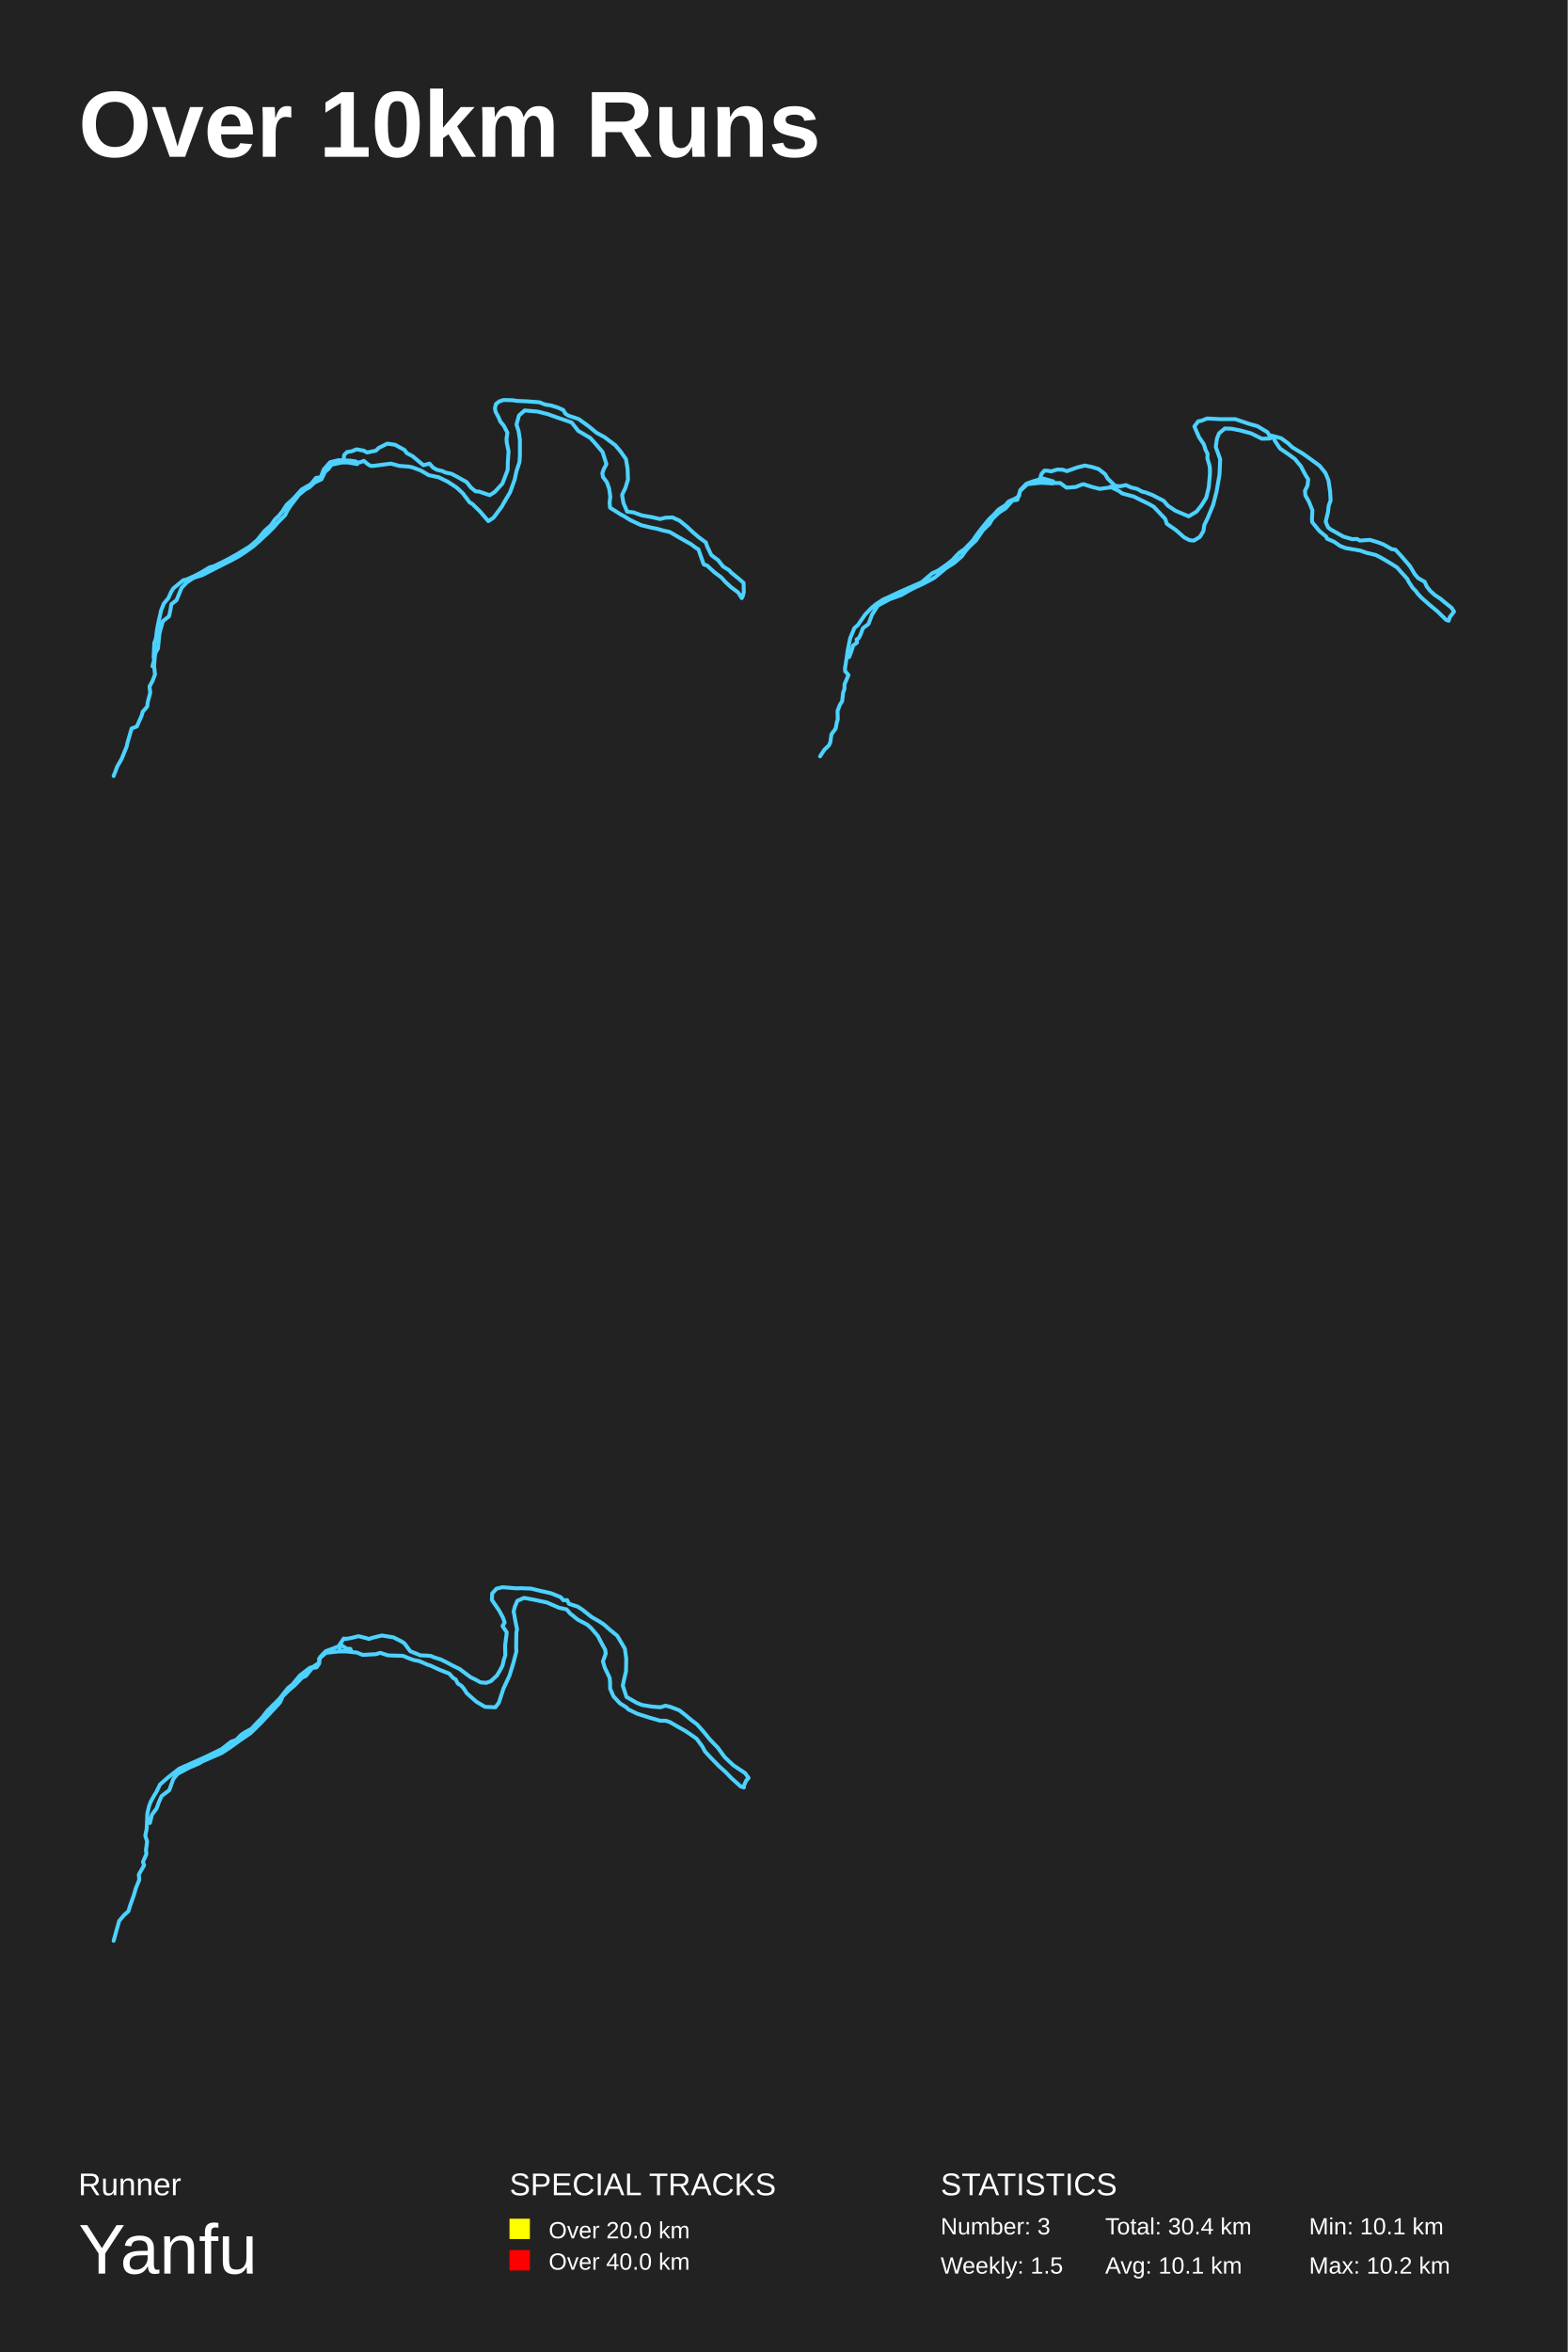
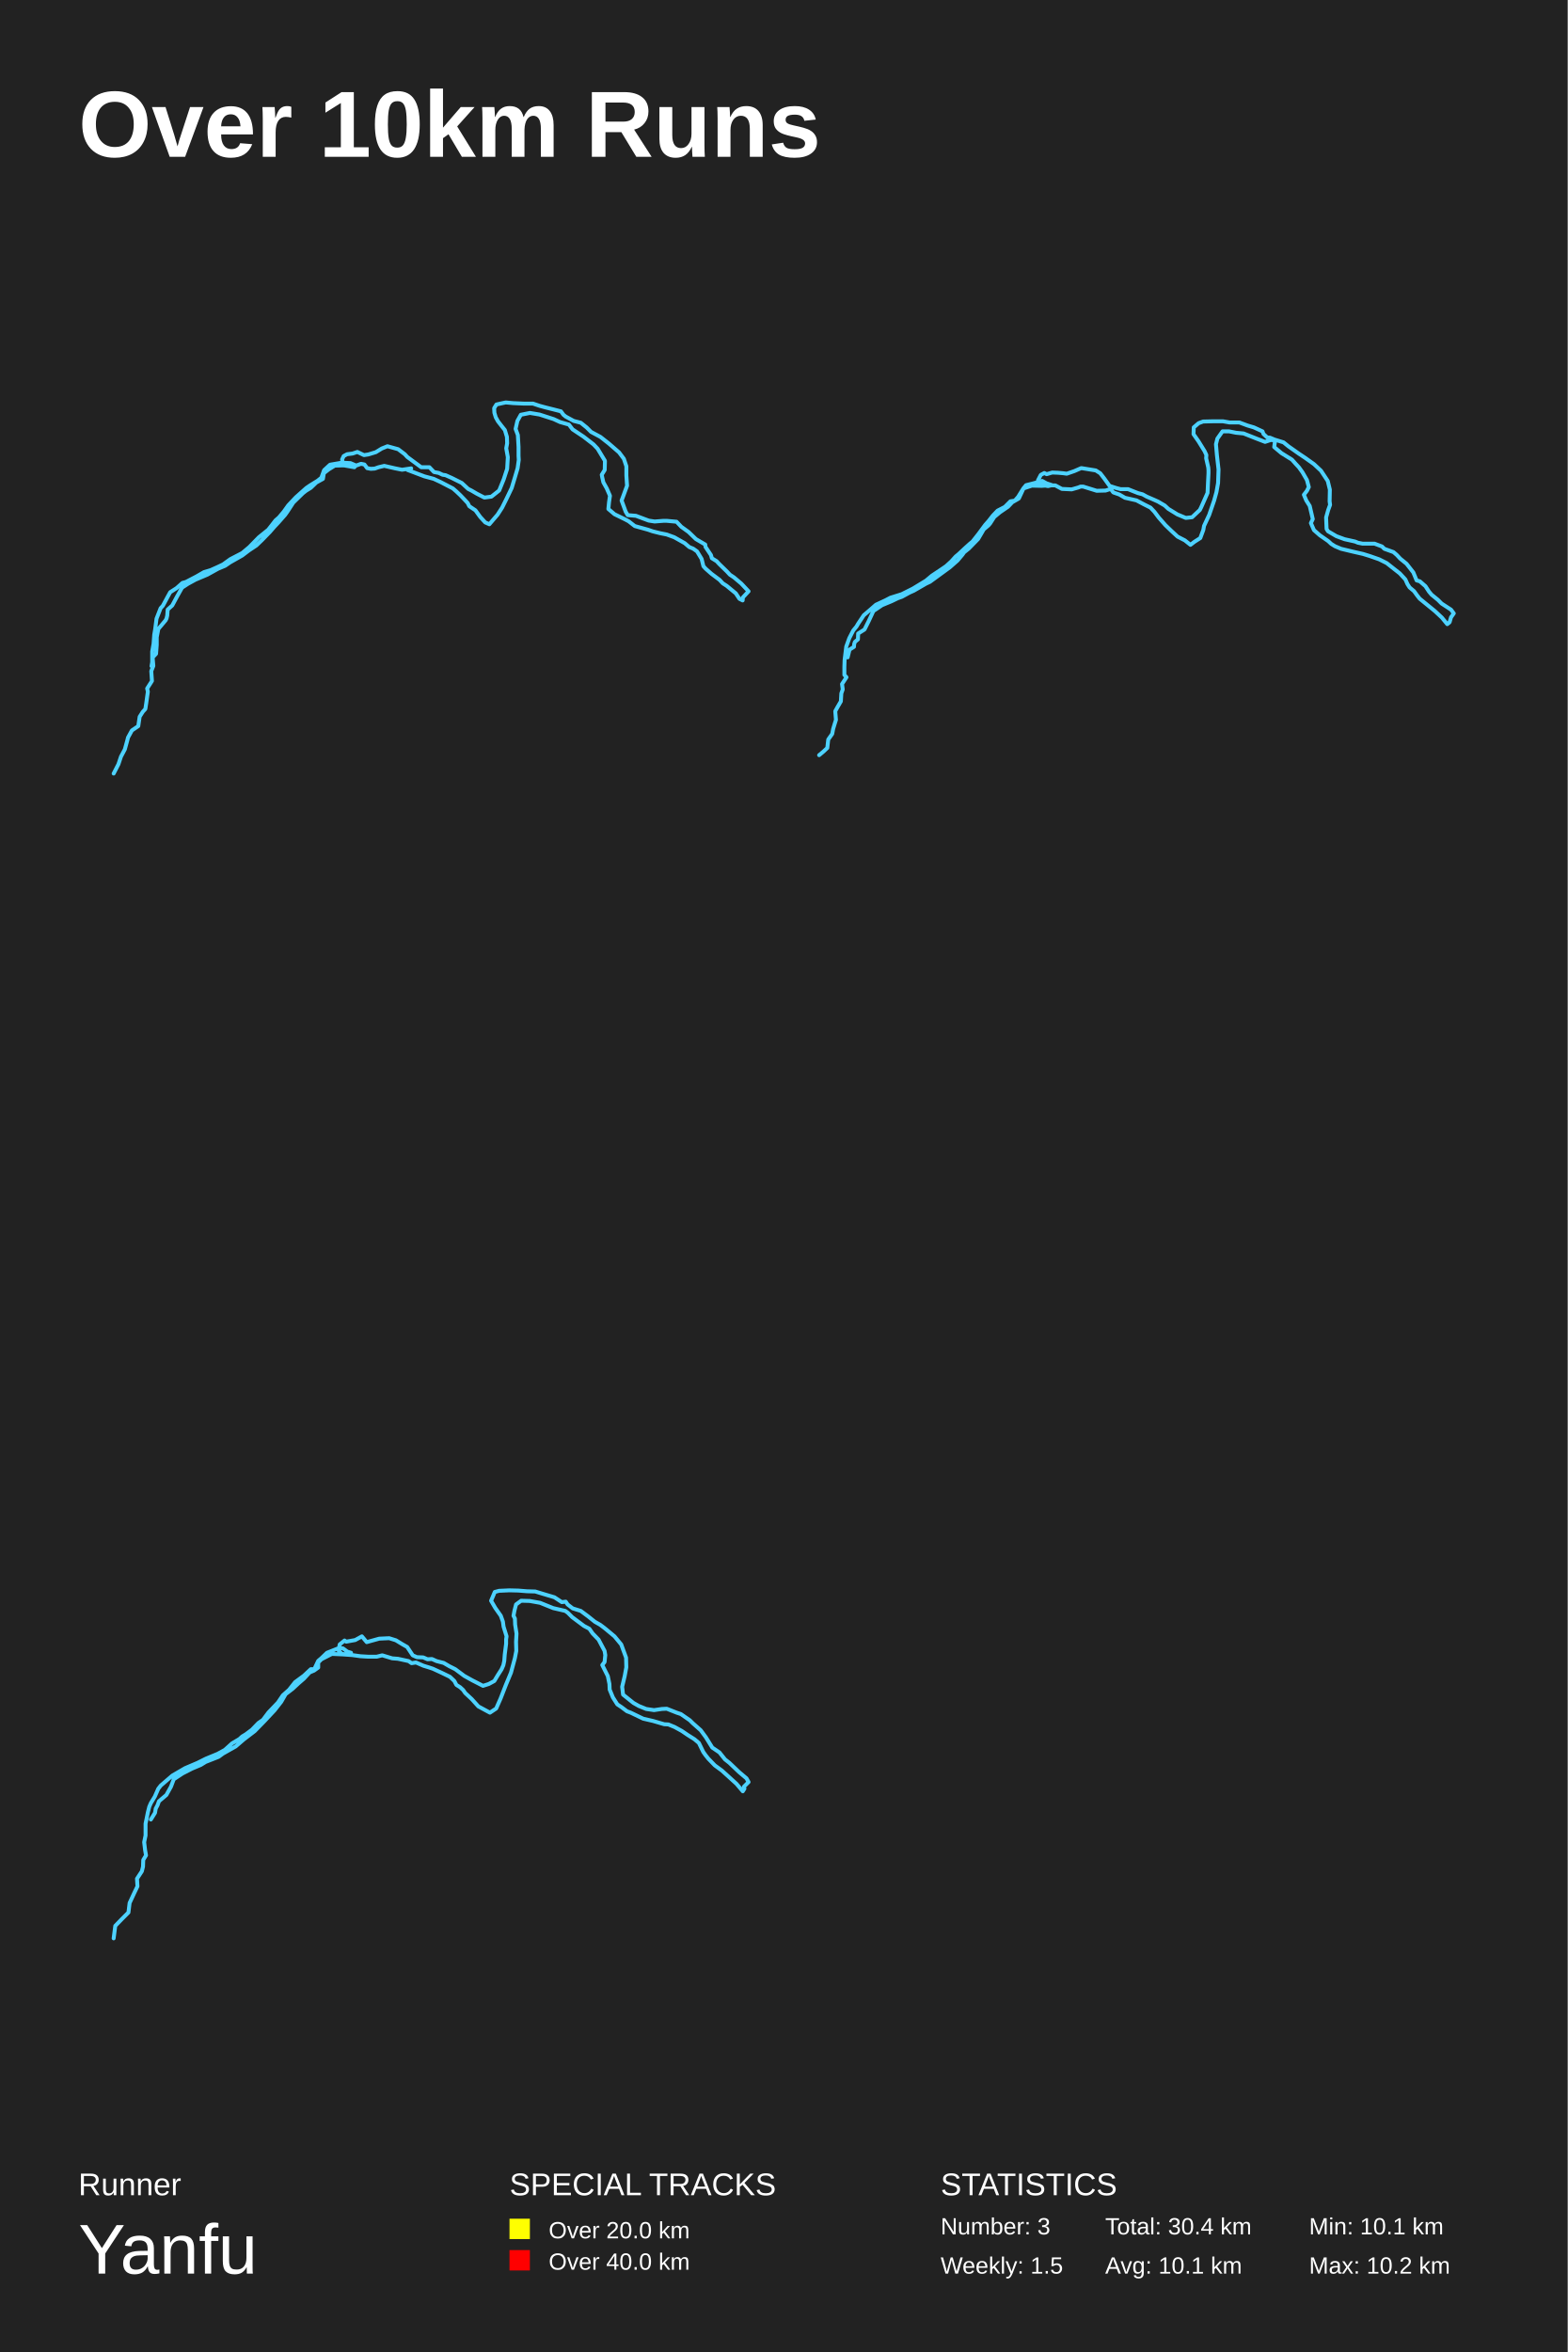
<svg xmlns="http://www.w3.org/2000/svg" baseProfile="full" height="300mm" version="1.1" viewBox="0,0,200,300" width="200mm">
  <defs />
  <rect fill="#222222" height="300" width="200" x="0" y="0" />
  <text fill="#FFFFFF" style="font-size:12px; font-family:Arial; font-weight:bold;" x="10" y="20">Over 10km Runs</text>
  <text fill="#FFFFFF" style="font-size:4px; font-family:Arial" x="10" y="280">Runner</text>
  <text fill="#FFFFFF" style="font-size:9px; font-family:Arial" x="10" y="290">Yanfu</text>
  <text fill="#FFFFFF" style="font-size:4px; font-family:Arial" x="65" y="280">SPECIAL TRACKS</text>
  <rect fill="yellow" height="2.6" width="2.6" x="65" y="283" />
  <text fill="#FFFFFF" style="font-size:3px; font-family:Arial" x="70" y="285.5">Over 20.0 km</text>
  <rect fill="red" height="2.6" width="2.6" x="65" y="287" />
  <text fill="#FFFFFF" style="font-size:3px; font-family:Arial" x="70" y="289.5">Over 40.0 km</text>
  <text fill="#FFFFFF" style="font-size:4px; font-family:Arial" x="120" y="280">STATISTICS</text>
  <text fill="#FFFFFF" style="font-size:3px; font-family:Arial" x="120" y="285">Number: 3</text>
  <text fill="#FFFFFF" style="font-size:3px; font-family:Arial" x="120" y="290">Weekly: 1.5</text>
  <text fill="#FFFFFF" style="font-size:3px; font-family:Arial" x="141" y="285">Total: 30.4 km</text>
  <text fill="#FFFFFF" style="font-size:3px; font-family:Arial" x="141" y="290">Avg: 10.1 km</text>
  <text fill="#FFFFFF" style="font-size:3px; font-family:Arial" x="167" y="285">Min: 10.1 km</text>
  <text fill="#FFFFFF" style="font-size:3px; font-family:Arial" x="167" y="290">Max: 10.2 km</text>
-   <polyline fill="none" opacity="1" points="14.5,98.98 14.964,97.763 15.514,96.806 16.151,95.242 16.267,94.72 16.557,93.735 16.789,92.923 17.455,92.663 18.063,91.301 18.208,90.779 18.788,90.112 18.845,89.562 19.164,88.374 19.077,87.562 19.454,86.867 19.773,86.026 19.657,84.896 19.773,83.563 19.83,83.273 20.149,82.723 20.323,81.013 20.381,80.636 20.786,79.216 21.54,78.637 21.627,78.347 21.771,77.652 21.858,77.072 22.525,76.55 23.162,74.986 23.857,74.261 24.697,73.71 25.856,73.334 27.421,72.522 28.811,71.827 29.506,71.479 30.462,70.958 31.389,70.349 32.317,69.682 33.041,69.045 34.258,67.915 34.924,67.248 35.503,66.582 36.372,65.712 36.691,65.075 37.068,64.495 38.111,63.133 38.98,62.409 39.443,62.177 40.138,61.539 41.008,61.134 41.471,60.177 41.906,59.801 42.282,59.279 43.615,58.989 44.136,58.989 45.266,58.989 45.961,58.96 46.425,58.786 46.859,59.163 47.265,59.424 47.642,59.424 48.308,59.337 48.742,59.279 49.872,59.134 50.944,59.424 52.132,59.511 52.567,59.598 53.667,60.004 54.71,60.612 55.956,60.873 57.144,61.453 58.245,62.177 58.621,62.525 59.027,62.901 59.577,63.626 59.925,64.09 60.244,64.263 61.2,65.191 61.895,66.002 62.3,66.466 62.967,66.031 64.039,64.582 64.27,64.148 65.082,62.786 65.661,61.163 65.893,60.091 66.269,58.96 66.327,58.149 66.327,56.845 66.327,56.062 66.153,54.961 65.893,54.15 66.211,52.991 66.936,52.353 68.587,52.498 69.862,52.817 71.078,53.252 72.266,53.657 72.932,53.889 73.773,54.961 75.308,55.86 75.887,56.497 76.872,57.656 77.365,59.192 77.017,59.859 76.843,60.351 76.93,60.844 77.423,61.51 77.712,62.322 77.857,63.336 77.77,64.119 77.828,64.756 79.248,65.654 79.595,65.828 80.378,66.321 81.797,66.987 83.101,67.306 83.854,67.451 84.433,67.625 85.447,67.857 86.635,68.552 87.707,69.161 88.171,69.422 88.779,69.885 89.098,70.059 89.677,71.711 89.793,72.001 90.227,72.146 91.097,72.957 92.024,73.653 92.545,74.232 93.269,74.899 94.167,75.565 94.631,76.29 94.776,76 94.892,75.507 94.863,74.348 94.225,73.797 93.298,73.044 93.009,72.725 92.255,72.262 91.618,71.45 90.952,70.958 90.72,70.755 90.198,69.653 90.054,69.19 89.214,68.581 88.431,67.915 87.62,67.161 86.693,66.408 85.795,66.002 84.897,66.031 84.202,66.205 83.217,65.973 81.884,65.741 80.841,65.365 80.001,65.249 79.538,64.148 79.364,63.133 79.798,62.206 80.117,61.163 80.059,59.743 79.856,58.555 79.132,57.54 78.495,56.787 77.104,55.744 76.09,55.193 75.221,54.469 74.758,54.121 73.83,53.454 72.527,53.02 72.121,52.759 71.861,52.295 71.136,51.976 70.296,51.716 69.543,51.6 68.819,51.31 67.312,51.194 65.98,51.136 65.429,51.049 64.241,51.02 63.72,51.194 63.285,51.513 63.141,52.063 63.227,52.527 63.604,53.223 63.836,53.773 64.27,54.295 64.734,55.193 64.618,55.976 64.647,56.439 64.879,57.569 64.792,58.873 64.763,59.946 64.097,61.684 63.112,62.757 62.474,63.162 61.113,62.699 60.678,62.67 60.099,62.206 59.519,61.481 58.737,61.047 58.274,60.786 57.607,60.438 56.796,60.264 56.477,60.091 55.724,59.917 55.232,59.627 54.797,59.134 54.015,59.337 52.624,58.178 51.9,57.801 51.611,57.395 50.394,56.729 49.409,56.584 48.308,57.135 47.96,57.482 46.83,57.714 46.396,57.482 45.498,57.309 44.861,57.569 44.281,57.656 43.905,58.033 43.847,58.555 44.078,58.931 44.861,59.076 45.585,59.192 45.353,58.844 44.687,58.757 43.151,58.7 42.108,58.96 41.297,59.888 40.921,60.873 40.312,60.96 39.675,61.742 38.487,62.438 37.386,63.655 36.575,64.379 35.996,65.278 35.503,65.857 35.069,66.263 34.576,66.987 33.707,67.77 32.809,68.9 31.853,69.711 30.289,70.668 29.304,71.218 28.521,71.624 27.334,72.204 26.725,72.377 25.769,72.957 24.784,73.479 23.799,73.913 23.394,74 22.119,75.044 21.829,75.507 21.482,76.29 20.902,76.985 20.555,77.854 20.207,79.419 20.033,80.318 19.888,81.448 19.686,82.027 19.599,83.795 19.657,84.172 19.454,84.983" stroke="#4DD2FF" stroke-dasharray="none" stroke-linecap="round" stroke-linejoin="round" stroke-width="0.5" />
-   <polyline fill="none" opacity="1" points="108.333,83.813 108.63,83.04 108.838,82.327 109.343,81.97 109.284,81.554 109.551,81.405 109.789,80.959 110.086,80.127 110.799,79.592 111.245,78.403 111.988,77.244 113.474,76.442 114.722,75.996 115.019,75.877 115.643,75.52 116.445,75.074 117.723,74.48 118.763,73.945 119.268,73.648 120.694,72.459 121.734,71.805 122.715,70.943 123.19,70.259 123.695,69.695 124.497,68.951 125.389,67.644 126.251,66.811 126.399,66.514 126.637,66.157 127.439,65.385 128.301,64.82 129.163,63.839 129.787,63.75 130.143,62.62 131.064,61.759 132.728,61.58 133.828,61.61 134.689,61.61 135.254,61.61 136.056,62.204 137.245,62.115 137.898,61.848 138.225,61.759 139.236,62.085 140.275,62.353 141.642,62.175 141.642,62.085 142.742,62.62 143.187,62.947 144.643,63.334 145.416,63.72 146.575,64.285 147.199,64.642 147.704,65.177 148.655,66.187 148.863,66.811 150.022,67.614 151.062,68.535 151.745,68.892 152.31,68.951 153.082,68.476 153.528,67.733 153.647,66.96 154.063,66.098 154.776,64.374 155.222,62.62 155.281,62.264 155.578,60.54 155.667,58.578 155.103,57.003 155.251,55.963 155.519,55.279 156.262,54.655 157.094,54.684 158.193,54.893 159.619,55.279 160.986,55.963 161.996,55.933 162.442,55.725 162.65,56.23 163.304,57.211 164.344,57.924 165.205,58.548 165.562,58.994 165.948,59.44 166.572,60.629 166.899,61.134 166.81,61.937 166.483,62.591 166.543,63.215 166.959,63.928 167.434,65.087 167.375,66.187 167.404,66.603 168.325,67.733 169.187,68.446 169.306,68.714 170.197,69.1 170.97,69.635 171.653,69.903 173.555,70.23 174.298,70.497 175.516,70.794 176.11,71.091 177.18,71.716 178.22,72.37 178.696,72.905 179.528,73.826 179.736,74.242 180.211,74.955 180.657,75.431 180.865,75.728 181.34,76.234 182.35,77.125 183.39,77.987 184.49,79.057 184.817,79.176 184.965,78.701 185.5,78.017 185.203,77.541 184.311,76.828 183.777,76.382 183.063,75.907 182.469,75.372 182.023,74.807 181.756,74.212 180.924,73.737 180.508,73.261 179.884,72.221 178.814,70.973 178.577,70.705 178.012,70.111 177.566,70.051 176.526,69.457 175.754,69.16 174.773,68.862 173.466,68.951 173.139,68.743 172.515,68.773 171.386,68.446 169.752,67.525 169.425,67.257 169.128,66.544 169.425,65.296 169.514,64.493 169.752,63.839 169.692,62.71 169.484,61.283 169.098,60.332 168.355,59.41 167.018,58.43 166.216,57.865 164.879,57.062 164.314,56.527 163.452,55.903 162.501,55.636 161.937,55.517 161.699,55.13 161.253,54.863 160.421,54.358 159.441,54.09 158.371,53.733 157.599,53.466 156.559,53.466 155.727,53.466 154.003,53.377 153.26,53.674 152.874,53.733 152.369,54.387 152.963,55.754 153.587,56.676 153.795,57.36 154.063,57.895 154.033,58.459 154.33,59.47 154.36,59.856 154.36,60.421 154.211,62.145 153.884,63.482 153.26,64.493 152.636,65.266 151.656,65.86 150.735,65.474 149.962,65.147 148.982,64.493 148.447,63.869 147.734,63.512 147.05,63.155 146.129,62.799 145.713,62.71 145.059,62.353 144.287,62.175 143.663,61.877 142.89,62.026 142.266,61.967 141.315,61.045 140.989,60.48 140.157,59.827 139.295,59.559 138.404,59.381 137.453,59.618 136.442,59.975 136.116,60.094 135.581,59.916 134.897,59.886 134.095,60.124 133.62,60.035 133.233,60.035 132.847,60.48 132.669,61.164 133.055,61.58 134.303,61.669 134.362,61.402 133.53,61.164 132.996,61.015 131.688,61.432 130.945,61.699 130.143,62.531 130.024,63.245 129.519,63.601 128.687,63.958 128.241,64.463 127.38,64.998 126.815,65.622 126.191,66.217 125.359,67.228 124.527,68.327 124.171,68.862 123.903,69.16 123.041,70.051 122.388,70.497 121.764,71.151 121.526,71.418 120.783,72.013 119.713,72.756 118.941,73.113 117.574,74.272 116.088,74.926 114.662,75.55 113.474,76.115 112.671,76.471 111.72,77.095 111.186,77.541 110.383,78.374 109.7,79.354 109.462,79.711 108.987,80.127 108.452,81.435 108.155,82.921 108.006,83.961 107.798,85.269 107.828,85.626 108.244,86.101 107.739,87.29 107.739,87.855 107.561,88.36 107.442,89.43 107.145,89.906 106.847,90.679 106.877,91.749 106.758,92.135 106.61,92.938 106.075,93.651 105.926,94.691 105.748,95.078 105.183,95.613 104.619,96.475" stroke="#4DD2FF" stroke-dasharray="none" stroke-linecap="round" stroke-linejoin="round" stroke-width="0.5" />
-   <polyline fill="none" opacity="1" points="19.123,232.525 19.388,231.465 19.977,230.67 20.183,230.11 20.3,229.786 20.624,229.079 21.596,228.343 22.097,226.929 22.656,226.252 24.099,225.486 25.394,224.926 25.836,224.661 27.19,224.072 28.28,223.601 29.31,222.924 30.665,221.952 31.96,221.068 33.226,219.831 34.463,218.506 35.7,217.18 36.082,216.356 36.848,215.59 37.555,215.001 38.556,213.97 39.027,213.764 39.822,212.762 40.381,212.674 40.734,212.173 40.705,211.584 41.588,210.819 43.267,210.642 44.15,210.642 45.534,210.789 46.27,211.084 47.948,210.995 48.508,210.819 49.509,211.143 50.304,211.172 51.393,211.201 52.335,211.584 52.777,211.732 53.513,211.879 54.514,212.321 54.897,212.438 56.045,212.969 57.311,213.469 57.812,214.029 58.136,214.206 58.401,214.736 58.872,215.03 59.196,215.413 59.549,215.973 60.786,217.063 61.875,217.71 63.2,217.769 63.642,217.18 64.231,215.384 64.996,213.734 65.497,212.114 65.879,210.642 65.85,210.053 65.879,208.197 65.968,207.844 65.703,206.518 65.615,205.988 65.526,205.576 65.673,204.957 65.997,204.192 66.851,203.809 68.117,204.044 69.766,204.398 71.327,205.075 72.298,205.281 72.71,205.782 73.741,206.607 74.919,207.225 75.449,207.697 76.273,208.669 76.744,209.582 77.215,210.436 77.274,210.936 76.921,211.908 77.156,212.704 77.775,213.999 77.834,214.647 77.834,215.384 78.275,216.385 79.1,217.269 79.895,217.769 80.16,218.034 81.308,218.594 82.986,219.124 84.223,219.478 84.93,219.478 85.46,219.654 86.579,220.302 87.374,220.744 87.992,221.156 88.875,221.775 89.611,222.776 89.935,223.395 90.318,223.807 90.583,224.102 91.731,225.28 92.556,226.016 93.321,226.811 94.499,227.872 94.911,227.989 94.823,227.931 95.206,227.106 95.5,226.782 95.058,226.163 93.557,225.162 92.556,224.22 92.35,223.984 91.555,222.894 90.553,221.863 89.817,220.95 88.934,219.949 88.227,219.419 87.491,218.8 86.667,218.152 85.519,217.71 84.9,217.563 84.252,217.769 83.192,217.681 81.926,217.475 81.249,217.21 79.924,216.444 79.453,215.001 79.63,214.176 79.865,213.175 79.895,211.555 79.718,210.288 78.746,208.639 77.834,207.903 77.245,207.373 76.95,207.137 76.45,206.813 75.478,206.253 74.33,205.34 73.712,204.928 72.593,204.575 72.357,204.103 71.857,204.103 71.533,203.72 70.296,203.22 68.853,202.896 67.764,202.631 66.351,202.572 65.997,202.601 64.113,202.454 63.347,202.631 62.788,203.249 62.758,204.074 63.701,205.458 64.172,206.342 64.378,206.96 64.113,207.402 64.643,208.197 64.613,208.58 64.555,208.963 64.437,209.906 64.466,211.143 64.29,211.673 64.113,212.438 63.789,213.057 63.406,213.705 62.611,214.441 62.052,214.647 61.316,214.589 60.491,214.147 60.05,213.941 58.636,212.88 57.724,212.438 57.017,212.056 56.251,211.673 55.309,211.378 55.015,211.231 54.426,211.172 53.631,211.143 53.071,210.907 52.335,210.612 51.599,209.611 51.187,209.346 50.186,208.845 48.714,208.61 47.507,208.904 47.065,209.051 46.564,208.904 45.74,208.698 44.915,208.904 44.121,209.051 43.856,208.992 43.208,209.964 43.443,210.553 44.062,210.642 44.827,210.671 44.709,210.318 44.209,210.288 43.561,209.847 42.589,210.23 41.559,210.612 40.852,211.349 40.705,212.085 39.939,212.615 39.527,212.733 38.232,213.734 37.319,214.854 36.73,215.325 35.7,216.621 35.14,217.21 34.787,217.534 34.11,218.211 33.403,219.124 32.902,219.625 32.078,220.509 31.165,221.009 30.782,221.274 30.135,221.922 29.487,222.158 28.28,223.1 27.014,223.719 26.16,224.131 24.511,224.867 22.862,225.604 21.39,226.752 20.418,227.607 19.947,228.579 19.682,228.991 19.211,229.845 19.034,230.316 18.799,231.288 18.769,232.054 18.71,233.291 18.534,234.145 18.769,234.881 18.622,236.001 18.681,236.472 18.239,237.503 18.387,237.915 17.709,239.093 17.768,239.771 17.327,240.86 17.062,241.773 16.591,243.099 16.384,243.776 15.825,244.277 15.207,245.013 14.883,246.162 14.5,247.546" stroke="#4DD2FF" stroke-dasharray="none" stroke-linecap="round" stroke-linejoin="round" stroke-width="0.5" />
+   <polyline fill="none" opacity="1" points="14.5,98.667 15.111,97.474 15.431,96.514 15.925,95.583 16.245,94.42 16.332,94.071 16.827,93.169 17.641,92.616 17.816,91.423 18.223,90.783 18.543,90.434 18.659,89.677 18.863,88.223 18.775,87.816 19.386,86.855 19.299,85.604 19.561,84.935 19.473,83.859 19.91,83.393 19.997,82.259 19.997,81.27 20.201,80.222 21.131,79.117 21.248,78.884 21.335,78.506 21.393,77.749 21.975,77.226 22.585,76.091 23.225,74.956 23.982,74.462 24.941,73.938 26.454,73.298 27.821,72.542 28.722,72.163 29.362,71.727 30.904,70.854 31.747,70.214 32.707,69.574 33.434,68.876 34.423,67.858 35.004,67.189 35.499,66.665 36.371,65.676 36.662,65.268 37.418,64.105 38.64,62.912 39.047,62.592 39.658,62.214 40.356,61.544 41.199,61.079 41.316,60.352 41.956,59.857 42.712,59.392 43.759,59.362 44.137,59.392 45.417,59.392 46.057,59.159 46.493,59.246 46.842,59.712 47.307,59.799 47.802,59.77 48.296,59.595 49.023,59.421 50.419,59.741 51.292,59.915 52.455,59.741 51.99,59.944 54.142,60.759 55.334,61.079 56.207,61.486 57.778,62.301 58.214,62.679 58.737,63.174 59.348,63.814 59.668,64.163 59.872,64.57 60.657,65.094 61.268,65.938 61.908,66.636 62.431,66.869 63.478,65.647 64.06,64.745 64.583,63.697 65.281,62.243 65.659,60.992 66.038,59.712 66.183,58.664 66.154,58.141 66.154,57.006 66.067,55.493 65.776,54.708 66.008,53.689 66.445,52.904 67.608,52.671 68.83,52.875 70.633,53.457 71.447,53.835 72.582,54.155 73.047,54.766 74.443,55.697 75.723,56.686 76.246,57.239 77.177,58.781 77.148,59.944 76.77,60.555 76.828,60.875 76.973,61.515 77.41,62.301 77.817,63.232 77.7,64.046 77.613,64.919 78.398,65.588 79.707,66.228 80.202,66.49 80.987,67.101 82.674,67.567 83.255,67.77 84.186,68.003 85.059,68.178 86.018,68.527 87.356,69.283 87.938,69.778 88.432,69.981 88.927,70.331 89.509,71.291 89.741,72.222 90.032,72.542 90.759,73.182 91.806,73.967 92.213,74.404 92.708,74.724 93.871,75.684 94.337,76.382 94.744,76.586 94.773,76.207 95.5,75.422 94.569,74.433 93.639,73.647 93.115,73.298 92.737,72.891 91.748,71.931 91.428,71.582 90.817,71.203 90.701,70.796 90.003,69.749 89.974,69.458 88.782,68.76 87.851,67.858 86.92,67.189 86.309,66.548 85.059,66.432 84.622,66.432 83.517,66.519 82.761,66.403 81.132,65.792 80.085,65.705 79.824,65.268 79.3,63.843 79.562,63.145 79.998,61.952 79.911,60.643 79.911,59.479 79.591,58.519 78.98,57.704 77.671,56.57 76.595,55.726 75.403,55.086 74.85,54.533 74.094,53.922 73.192,53.689 72.174,53.137 71.883,52.904 71.564,52.467 70.546,52.206 69.615,51.973 68.859,51.769 67.986,51.478 66.794,51.478 65.485,51.42 64.525,51.333 63.973,51.449 63.333,51.595 63.042,52.06 63.071,52.642 63.245,53.224 63.536,53.747 64.06,54.417 64.409,54.853 64.671,55.726 64.7,56.54 64.583,57.18 64.787,58.315 64.7,59.799 64.263,61.137 63.682,62.563 62.693,63.348 61.791,63.465 60.831,62.97 60.133,62.563 59.726,62.359 58.912,61.603 58.272,61.283 57.632,60.963 56.847,60.613 56.469,60.555 55.974,60.323 55.364,60.206 54.782,59.595 54.055,59.595 53.735,59.595 51.961,58.286 51.641,57.937 50.797,57.297 49.43,56.919 48.703,57.21 47.947,57.675 46.987,57.966 46.435,58.053 45.591,57.646 44.98,57.85 44.282,57.937 43.846,58.17 43.643,58.606 43.759,59.159 44.05,59.392 45.213,59.595 45.388,59.362 44.719,59.072 43.613,59.013 42.101,59.275 41.345,59.973 40.996,60.934 40.531,61.312 39.542,61.923 39.076,62.243 37.738,63.436 36.779,64.454 36.197,65.268 35.586,65.996 35.15,66.374 34.655,67.014 34.219,67.567 33.027,68.527 31.805,69.778 30.904,70.534 29.391,71.32 28.461,71.989 27.792,72.309 26.89,72.716 26.017,72.978 25.058,73.531 23.72,74.229 23.283,74.345 22.527,75.015 21.713,75.538 21.393,76.12 20.782,77.255 20.491,77.575 19.968,78.913 19.793,80.28 19.677,80.95 19.59,82.113 19.415,83.102 19.415,84.47 19.328,84.964" stroke="#4DD2FF" stroke-dasharray="none" stroke-linecap="round" stroke-linejoin="round" stroke-width="0.5" />
+   <polyline fill="none" opacity="1" points="108.14,83.849 108.378,82.864 108.945,82.506 108.975,82.147 109.065,81.879 109.452,81.551 109.482,80.805 110.288,80.297 110.825,79.223 111.422,77.94 112.525,77.194 113.749,76.686 114.554,76.298 115.061,76.119 116.046,75.582 116.583,75.343 118.134,74.448 118.641,74.209 119.745,73.403 121.177,72.359 122.162,71.493 122.788,70.747 122.997,70.449 123.594,69.971 124.787,68.748 125.503,67.524 126.1,67.017 126.309,66.778 126.846,65.943 127.562,65.346 128.606,64.63 129.143,64.062 129.978,63.585 130.575,62.302 131.649,61.944 132.872,61.973 133.797,61.914 134.633,61.914 135.468,62.361 136.721,62.421 137.556,62.182 137.855,62.063 138.183,62.063 139.913,62.6 141.047,62.57 141.703,62.361 142.031,62.809 142.807,63.078 143.523,63.495 144.985,63.824 145.94,64.331 146.775,64.749 147.282,65.286 147.819,66.002 148.685,66.987 149.49,67.763 150.236,68.449 151.161,68.927 151.877,69.494 152.384,69.106 153.13,68.629 153.518,67.584 153.607,67.077 154.264,65.674 154.89,63.854 155.188,62.779 155.397,61.615 155.457,59.884 155.248,58.034 155.129,56.661 155.308,55.945 155.964,55.02 156.799,55.02 157.694,55.199 158.649,55.289 160.38,55.975 161.394,56.363 162.11,56.124 162.677,56.154 162.557,57.019 163.482,57.795 164.825,58.631 165.332,59.198 165.72,59.616 166.167,60.243 166.734,61.227 166.973,62.123 166.734,62.6 166.346,63.107 166.645,63.824 167.092,64.54 167.48,66.211 167.241,66.719 167.629,67.614 168.375,68.27 169.449,69.016 169.837,69.375 170.314,69.673 171.09,70.001 172.582,70.359 173.894,70.658 174.76,70.926 175.953,71.344 176.908,71.822 177.892,72.598 178.578,73.135 179.294,73.911 179.563,74.508 179.831,74.925 180.398,75.403 180.786,75.94 181.114,76.358 181.92,77.014 183.054,77.94 183.949,78.775 184.635,79.611 184.933,79.372 185.112,78.745 185.47,78.238 185.112,77.761 183.919,76.985 183.441,76.507 182.636,75.851 182.308,75.463 181.86,74.776 181.144,74.15 180.727,74.03 180.309,73.015 179.444,71.911 178.638,71.255 178.191,70.777 177.773,70.419 176.609,70.001 176.311,69.703 175.356,69.345 173.835,69.345 173.238,69.225 172.88,69.076 171.538,68.778 170.493,68.39 169.419,67.763 169.24,67.465 169.181,66.002 169.449,65.047 169.688,64.391 169.628,63.943 169.658,62.451 169.39,61.347 168.524,60.034 167.629,59.198 166.496,58.392 165.69,57.855 164.377,56.93 163.751,56.423 162.587,56.064 162.02,55.826 161.662,55.796 161.185,55.348 161.066,55.02 159.962,54.513 159.156,54.274 158.112,53.886 156.859,53.886 156.024,53.737 154.711,53.737 153.488,53.767 152.921,53.975 152.294,54.513 152.265,55.378 152.891,56.273 153.667,57.527 153.906,58.034 153.876,58.452 154.144,59.616 154.174,59.974 154.174,60.362 154.114,61.556 154.055,62.869 153.249,64.689 153.07,65.047 152.086,65.972 151.28,66.062 150.206,65.614 149.043,64.898 148.595,64.48 147.73,63.973 147.193,63.734 146.298,63.346 145.761,63.048 145.194,62.899 144.508,62.63 143.911,62.391 142.956,62.391 142.39,62.242 141.554,61.973 140.868,61.018 140.361,60.362 139.794,60.004 138.869,59.855 137.944,59.705 137.049,60.093 136.094,60.422 135.647,60.362 134.991,60.302 134.245,60.272 133.529,60.481 133.23,60.332 132.783,60.571 132.425,61.257 132.693,61.824 133.708,62.003 134.215,61.884 133.499,61.645 132.962,61.347 131.739,61.675 130.903,61.884 130.575,62.272 129.889,63.376 129.471,63.854 128.904,63.943 128.188,64.659 127.264,65.137 126.667,65.764 126.13,66.45 125.682,66.957 124.847,68.091 124.071,69.076 123.743,69.345 123.146,69.882 122.281,70.688 121.923,70.986 121.356,71.613 120.7,72.21 120.133,72.598 118.88,73.433 118.134,74.06 116.464,75.075 115.031,75.791 113.599,76.239 112.973,76.567 111.75,77.134 111.034,77.761 110.198,78.477 109.482,79.551 109.273,79.909 108.856,80.417 108.349,81.401 107.961,82.476 107.752,84.177 107.722,85.072 107.722,86.087 107.991,86.385 107.424,87.251 107.513,87.937 107.334,88.444 107.275,89.459 106.857,90.175 106.559,90.712 106.648,91.817 106.469,92.384 106.29,92.981 106.171,93.607 105.664,94.323 105.544,95.398 105.037,95.875 104.5,96.323" stroke="#4DD2FF" stroke-dasharray="none" stroke-linecap="round" stroke-linejoin="round" stroke-width="0.5" />
+   <polyline fill="none" opacity="1" points="19.247,232.079 19.778,231.224 19.867,230.693 20.102,230.25 20.279,229.749 21.223,228.952 21.813,227.891 22.167,226.947 23.287,226.209 24.496,225.59 25.616,225.118 26.236,224.735 27.887,224.086 28.447,223.673 30.069,222.758 31.131,221.844 32.487,220.812 33.755,219.514 35.023,218.157 35.878,217.066 36.438,216.092 37.323,215.414 38.119,214.677 38.768,214.116 39.505,213.32 40.065,213.084 40.596,212.7 40.596,212.051 41.009,211.639 42.335,210.96 43.692,211.019 44.93,211.108 45.992,211.255 46.994,211.314 48.056,211.314 48.764,211.137 50.031,211.521 50.769,211.58 52.125,211.874 52.508,212.14 53.069,212.051 54.012,212.464 54.69,212.671 55.221,212.848 56.371,213.379 57.403,213.88 57.963,214.411 58.229,214.913 58.701,215.207 59.084,215.561 59.349,215.945 60.175,216.712 61.03,217.656 62.504,218.452 63.301,217.921 63.861,216.653 64.539,214.913 65.188,213.349 65.689,211.491 65.866,210.577 65.836,209.426 65.895,208.365 65.718,207.214 65.689,206.447 65.512,206.093 65.63,205.444 65.836,204.648 66.485,204.176 67.576,204.206 68.903,204.442 70.584,205.12 72.117,205.474 72.441,205.71 73.002,206.27 74.505,207.391 75.184,207.745 75.596,208.335 76.363,209.131 77.13,210.577 77.218,211.108 77.13,211.992 76.835,212.376 77.543,213.792 77.749,214.795 77.778,215.502 78.191,216.505 78.752,217.39 79.282,217.744 79.99,218.275 80.462,218.452 82.054,219.219 83.322,219.514 84.737,219.927 85.268,219.956 86.064,220.281 86.978,220.782 87.716,221.284 88.6,221.844 89.16,222.316 89.721,223.466 90.015,223.879 90.369,224.322 91.195,225.177 92.08,225.826 92.994,226.652 93.967,227.537 94.763,228.481 94.969,228.156 94.91,227.891 95.5,227.301 95.235,226.829 94.291,226.032 93.053,224.853 92.492,224.41 91.785,223.525 90.871,222.906 90.045,221.579 89.396,220.694 88.364,219.779 88.01,219.425 86.86,218.629 86.33,218.452 85.062,217.951 84.442,217.98 83.44,218.128 82.437,217.98 81.494,217.597 80.816,217.213 79.489,216.151 79.371,215.149 79.695,213.792 79.902,212.671 79.872,211.432 79.253,209.751 78.398,208.718 77.336,207.834 77.041,207.598 76.57,207.244 75.891,206.86 75.007,206.152 74.093,205.474 73.061,205.149 72.412,204.648 72.176,204.294 71.675,204.353 70.731,203.734 69.345,203.321 68.284,202.996 67.222,202.967 66.131,202.878 64.981,202.849 63.684,202.908 63.124,203.055 62.652,204.176 63.183,205.09 63.89,206.093 64.156,206.831 64.244,207.48 64.509,208.335 64.627,208.718 64.568,209.102 64.568,209.662 64.392,211.049 64.333,211.845 64.215,212.405 63.979,212.936 63.507,213.674 63.065,214.411 62.357,214.795 61.62,215.031 60.647,214.529 60.293,214.352 59.231,213.762 58.081,212.907 57.315,212.523 56.607,212.11 55.693,211.874 55.103,211.609 54.543,211.639 53.983,211.403 53.187,211.373 52.656,211.137 51.948,210.075 51.329,209.721 50.503,209.22 49.648,208.954 48.38,209.013 47.201,209.338 46.788,209.456 46.169,208.718 45.314,209.19 44.164,209.397 43.957,209.249 43.338,209.751 43.191,210.518 43.603,210.96 44.576,211.049 44.783,210.813 44.311,210.665 43.751,210.252 43.279,210.193 41.716,210.813 40.979,211.521 40.596,211.845 40.094,212.907 39.652,212.907 38.768,213.733 37.647,214.559 36.88,215.532 36.084,216.24 35.465,217.154 34.905,217.744 34.256,218.423 33.548,219.366 32.959,219.779 32.133,220.635 31.337,221.225 30.895,221.49 30.541,221.815 29.597,222.375 28.683,223.201 27.769,223.702 26.265,224.322 25.204,224.853 23.611,225.531 21.99,226.475 20.515,227.743 20.191,228.156 19.749,229.159 19.247,229.985 19.041,230.457 18.864,231.165 18.717,231.902 18.569,232.61 18.569,234.114 18.392,234.97 18.51,235.972 18.628,236.651 18.274,237.241 18.245,238.096 18.097,238.686 17.478,239.63 17.537,240.603 17.124,241.459 16.535,242.727 16.387,243.936 16.033,244.29 15.532,244.792 14.706,245.647 14.5,247.24" stroke="#4DD2FF" stroke-dasharray="none" stroke-linecap="round" stroke-linejoin="round" stroke-width="0.5" />
</svg>
